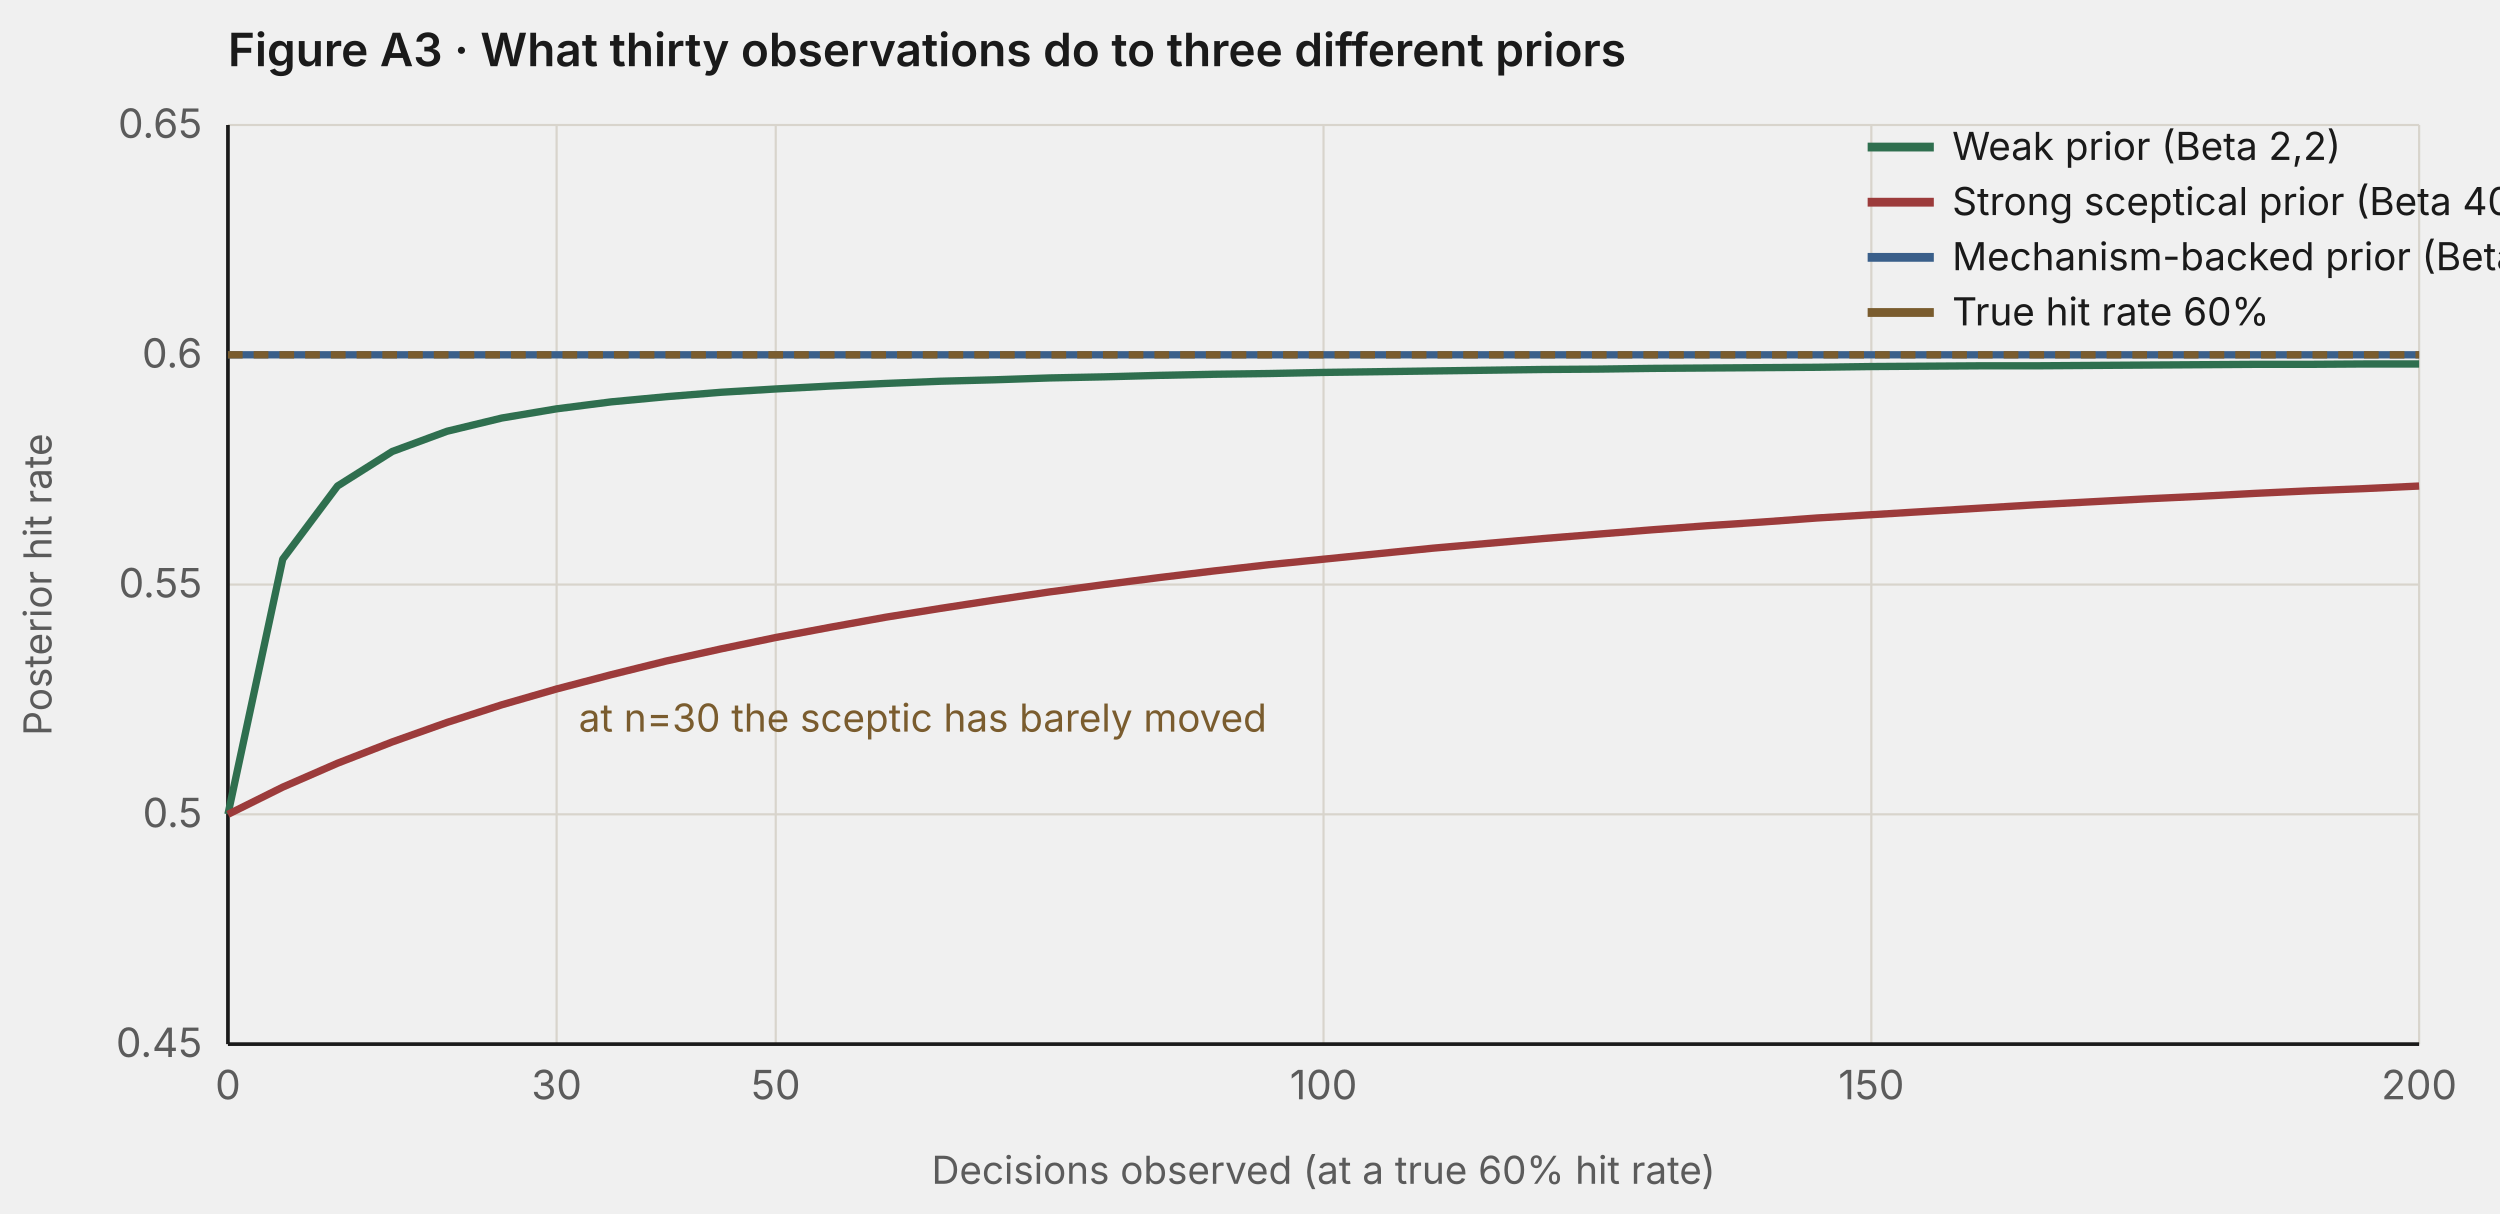
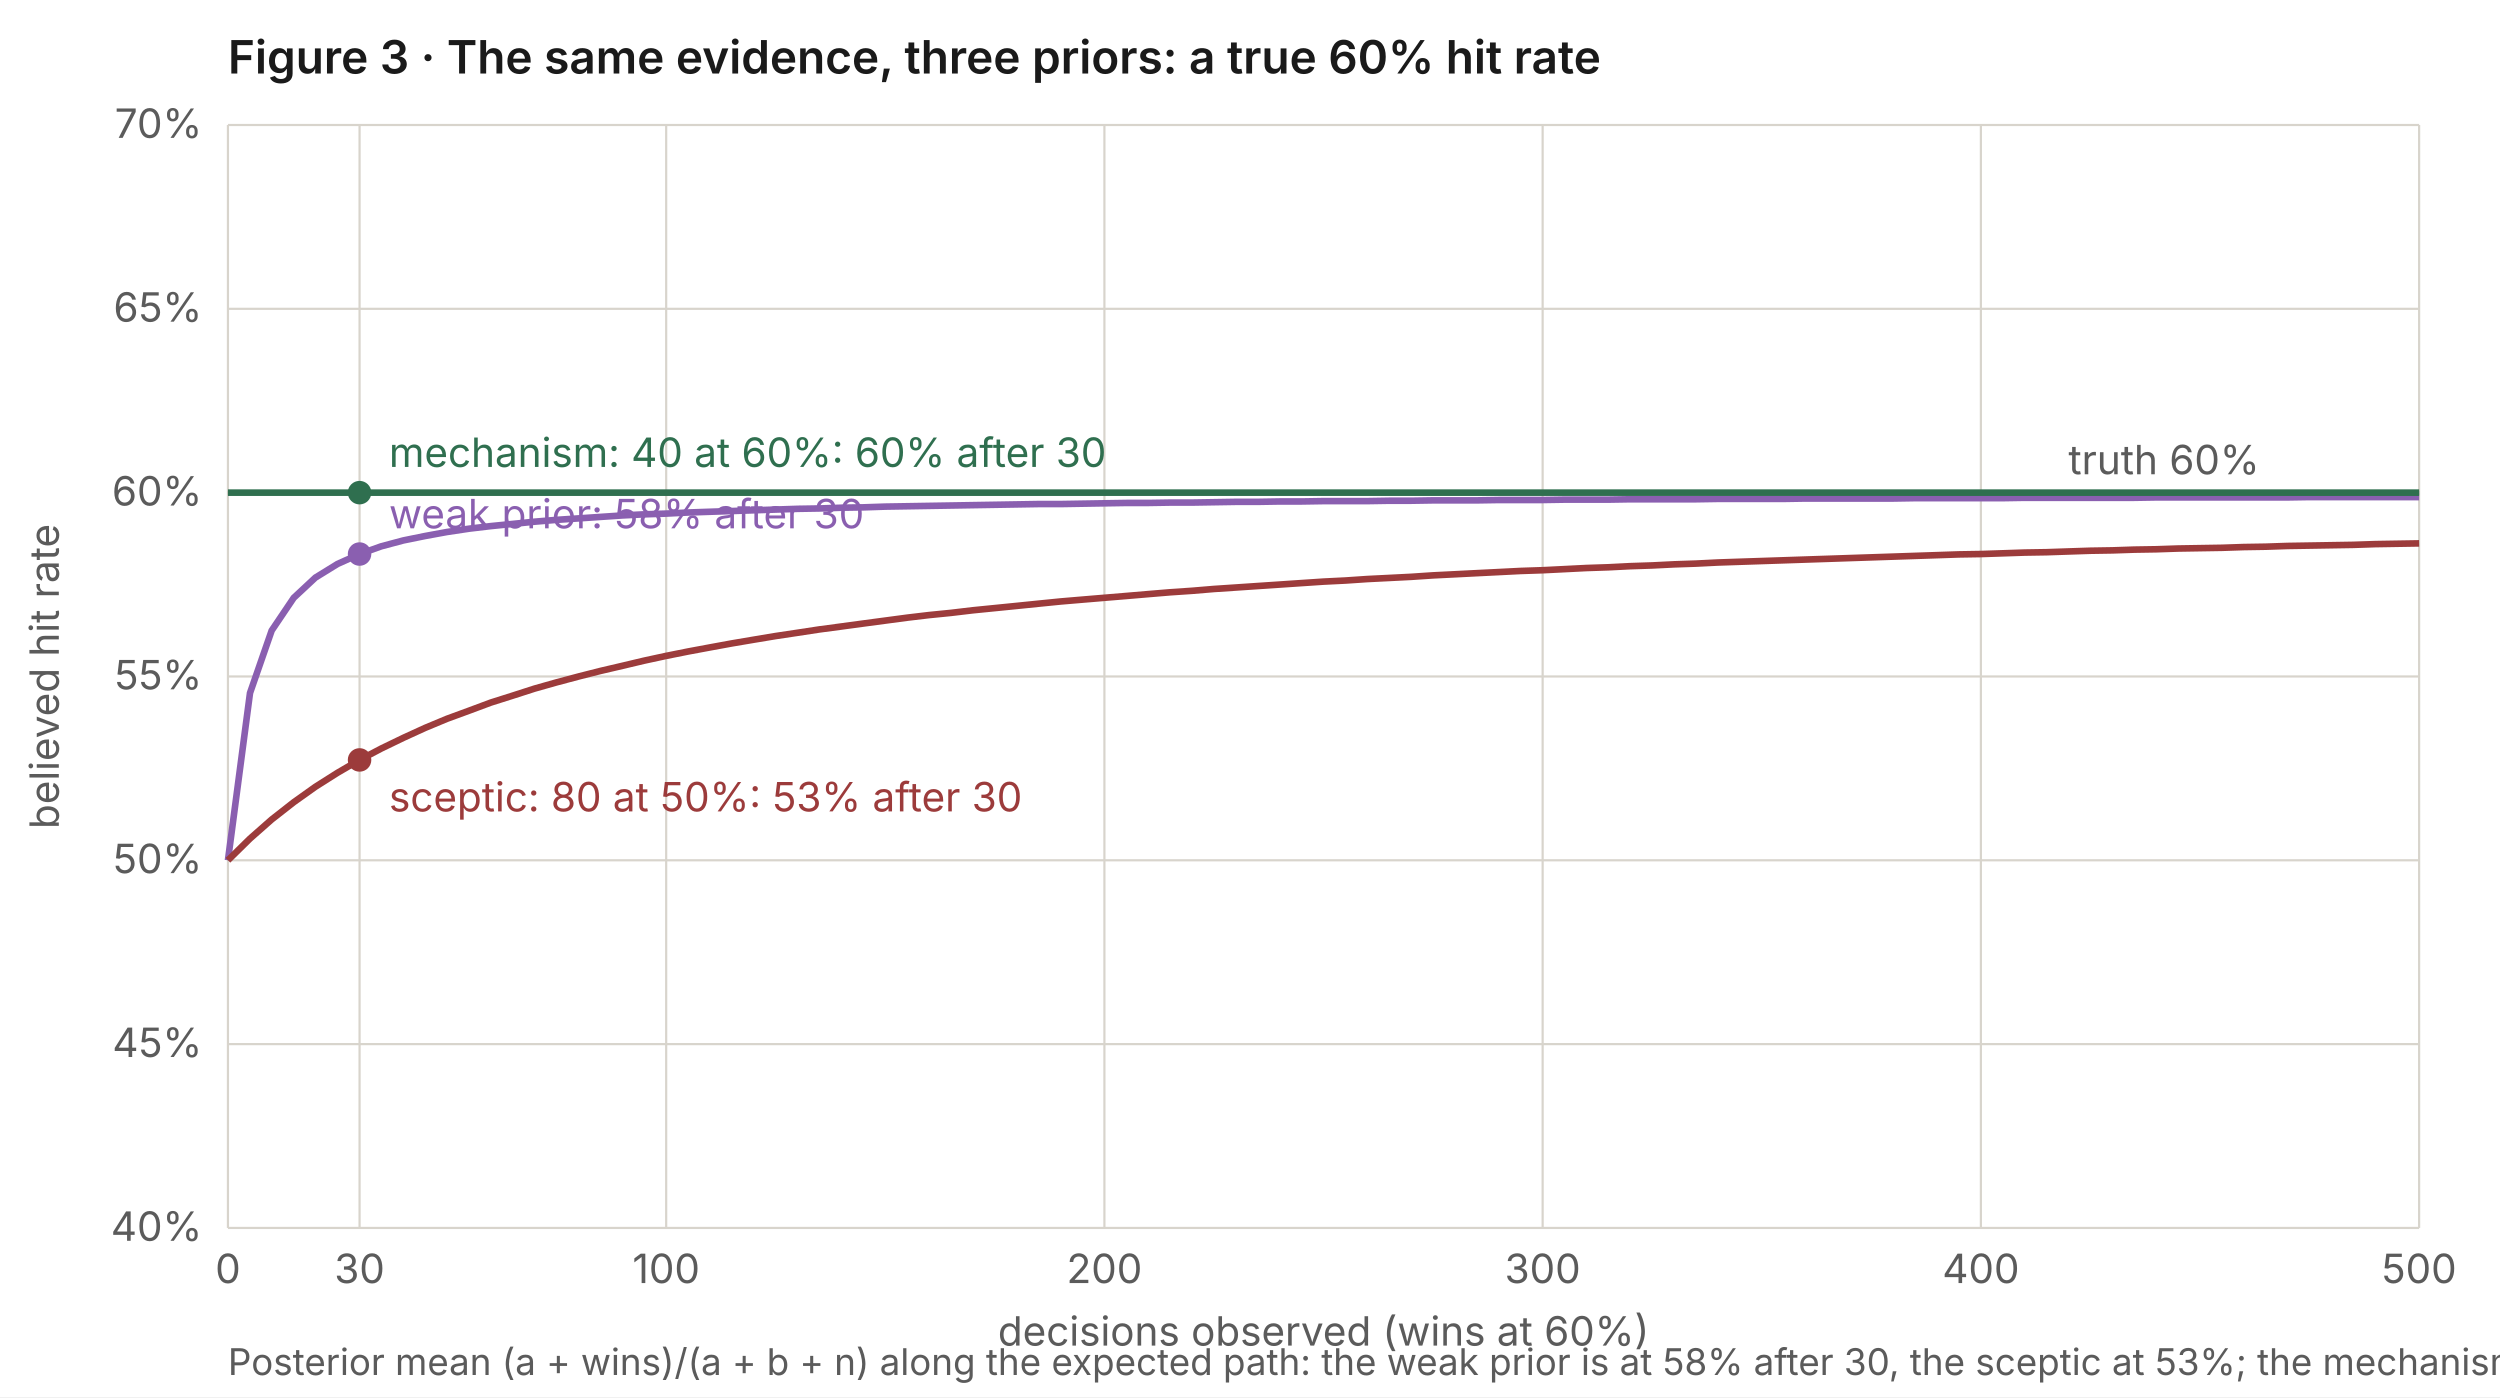
- <svg xmlns="http://www.w3.org/2000/svg" viewBox="0 0 680 330" width="100%" font-family="-apple-system,BlinkMacSystemFont,Segoe UI,sans-serif" font-size="11">
-   <text x="62" y="18" font-size="12.5" font-weight="600" fill="#1a1a1a">Figure A3 · What thirty observations do to three different priors</text>
-   <line x1="62.0" y1="284" x2="62.0" y2="34" stroke="#d8d4cc" stroke-width="0.6" />
-   <text x="62.0" y="299" text-anchor="middle" fill="#5b5b5b">0</text>
-   <line x1="151.4" y1="284" x2="151.4" y2="34" stroke="#d8d4cc" stroke-width="0.6" />
-   <text x="151.4" y="299" text-anchor="middle" fill="#5b5b5b">30</text>
-   <line x1="211.0" y1="284" x2="211.0" y2="34" stroke="#d8d4cc" stroke-width="0.6" />
-   <text x="211.0" y="299" text-anchor="middle" fill="#5b5b5b">50</text>
-   <line x1="360.0" y1="284" x2="360.0" y2="34" stroke="#d8d4cc" stroke-width="0.6" />
-   <text x="360.0" y="299" text-anchor="middle" fill="#5b5b5b">100</text>
-   <line x1="509.0" y1="284" x2="509.0" y2="34" stroke="#d8d4cc" stroke-width="0.6" />
-   <text x="509.0" y="299" text-anchor="middle" fill="#5b5b5b">150</text>
-   <line x1="658.0" y1="284" x2="658.0" y2="34" stroke="#d8d4cc" stroke-width="0.6" />
-   <text x="658.0" y="299" text-anchor="middle" fill="#5b5b5b">200</text>
+ <svg xmlns="http://www.w3.org/2000/svg" viewBox="0 0 680 380" width="100%" font-family="-apple-system,BlinkMacSystemFont,Segoe UI,sans-serif" font-size="11">
+   <rect x="0" y="0" width="680" height="380" fill="#fff" />
+   <text x="62" y="20" font-size="12.5" font-weight="600" fill="#1a1a1a">Figure 3 · The same evidence, three priors: a true 60% hit rate</text>
+   <line x1="62.0" y1="334" x2="62.0" y2="34" stroke="#d8d4cc" stroke-width="0.6" />
+   <text x="62.0" y="349" text-anchor="middle" fill="#5b5b5b">0</text>
+   <line x1="97.8" y1="334" x2="97.8" y2="34" stroke="#d8d4cc" stroke-width="0.6" />
+   <text x="97.8" y="349" text-anchor="middle" fill="#5b5b5b">30</text>
+   <line x1="181.2" y1="334" x2="181.2" y2="34" stroke="#d8d4cc" stroke-width="0.6" />
+   <text x="181.2" y="349" text-anchor="middle" fill="#5b5b5b">100</text>
+   <line x1="300.4" y1="334" x2="300.4" y2="34" stroke="#d8d4cc" stroke-width="0.6" />
+   <text x="300.4" y="349" text-anchor="middle" fill="#5b5b5b">200</text>
+   <line x1="419.6" y1="334" x2="419.6" y2="34" stroke="#d8d4cc" stroke-width="0.6" />
+   <text x="419.6" y="349" text-anchor="middle" fill="#5b5b5b">300</text>
+   <line x1="538.8" y1="334" x2="538.8" y2="34" stroke="#d8d4cc" stroke-width="0.6" />
+   <text x="538.8" y="349" text-anchor="middle" fill="#5b5b5b">400</text>
+   <line x1="658.0" y1="334" x2="658.0" y2="34" stroke="#d8d4cc" stroke-width="0.6" />
+   <text x="658.0" y="349" text-anchor="middle" fill="#5b5b5b">500</text>
+   <line x1="62" y1="334.0" x2="658" y2="334.0" stroke="#d8d4cc" stroke-width="0.6" />
+   <text x="55" y="337.5" text-anchor="end" fill="#5b5b5b">40%</text>
  <line x1="62" y1="284.0" x2="658" y2="284.0" stroke="#d8d4cc" stroke-width="0.6" />
-   <text x="55" y="287.5" text-anchor="end" fill="#5b5b5b">0.45</text>
-   <line x1="62" y1="221.5" x2="658" y2="221.5" stroke="#d8d4cc" stroke-width="0.6" />
-   <text x="55" y="225.0" text-anchor="end" fill="#5b5b5b">0.5</text>
-   <line x1="62" y1="159.0" x2="658" y2="159.0" stroke="#d8d4cc" stroke-width="0.6" />
-   <text x="55" y="162.5" text-anchor="end" fill="#5b5b5b">0.55</text>
-   <line x1="62" y1="96.5" x2="658" y2="96.5" stroke="#d8d4cc" stroke-width="0.6" />
-   <text x="55" y="100.0" text-anchor="end" fill="#5b5b5b">0.6</text>
+   <text x="55" y="287.5" text-anchor="end" fill="#5b5b5b">45%</text>
+   <line x1="62" y1="234.0" x2="658" y2="234.0" stroke="#d8d4cc" stroke-width="0.6" />
+   <text x="55" y="237.5" text-anchor="end" fill="#5b5b5b">50%</text>
+   <line x1="62" y1="184.0" x2="658" y2="184.0" stroke="#d8d4cc" stroke-width="0.6" />
+   <text x="55" y="187.5" text-anchor="end" fill="#5b5b5b">55%</text>
+   <line x1="62" y1="134.0" x2="658" y2="134.0" stroke="#d8d4cc" stroke-width="0.6" />
+   <text x="55" y="137.5" text-anchor="end" fill="#5b5b5b">60%</text>
+   <line x1="62" y1="84.0" x2="658" y2="84.0" stroke="#d8d4cc" stroke-width="0.6" />
+   <text x="55" y="87.5" text-anchor="end" fill="#5b5b5b">65%</text>
  <line x1="62" y1="34.0" x2="658" y2="34.0" stroke="#d8d4cc" stroke-width="0.6" />
-   <text x="55" y="37.5" text-anchor="end" fill="#5b5b5b">0.65</text>
-   <line x1="62" y1="284" x2="658" y2="284" stroke="#1a1a1a" />
-   <line x1="62" y1="284" x2="62" y2="34" stroke="#1a1a1a" />
-   <polyline points="62.0,221.5 76.9,152.1 91.8,132.2 106.7,122.8 121.6,117.3 136.5,113.7 151.4,111.2 166.3,109.3 181.2,107.9 196.1,106.7 211.0,105.8 225.9,105.0 240.8,104.3 255.7,103.7 270.6,103.3 285.5,102.8 300.4,102.5 315.3,102.1 330.2,101.8 345.1,101.6 360.0,101.3 374.9,101.1 389.8,100.9 404.7,100.7 419.6,100.5 434.5,100.4 449.4,100.2 464.3,100.1 479.2,100.0 494.1,99.9 509.0,99.7 523.9,99.6 538.8,99.5 553.7,99.5 568.6,99.4 583.5,99.3 598.4,99.2 613.3,99.1 628.2,99.1 643.1,99.0 658.0,99.0" fill="none" stroke="#2f6f4f" stroke-width="2" stroke-linejoin="round" />
-   <polyline points="62.0,221.5 76.9,214.1 91.8,207.6 106.7,201.8 121.6,196.5 136.5,191.7 151.4,187.4 166.3,183.5 181.2,179.8 196.1,176.5 211.0,173.4 225.9,170.6 240.8,167.9 255.7,165.5 270.6,163.2 285.5,161.0 300.4,159.0 315.3,157.1 330.2,155.3 345.1,153.6 360.0,152.1 374.9,150.6 389.8,149.1 404.7,147.8 419.6,146.5 434.5,145.3 449.4,144.1 464.3,143.0 479.2,142.0 494.1,140.9 509.0,140.0 523.9,139.1 538.8,138.2 553.7,137.3 568.6,136.5 583.5,135.7 598.4,135.0 613.3,134.2 628.2,133.5 643.1,132.9 658.0,132.2" fill="none" stroke="#9c3b3b" stroke-width="2" stroke-linejoin="round" />
-   <polyline points="62.0,96.5 76.9,96.5 91.8,96.5 106.7,96.5 121.6,96.5 136.5,96.5 151.4,96.5 166.3,96.5 181.2,96.5 196.1,96.5 211.0,96.5 225.9,96.5 240.8,96.5 255.7,96.5 270.6,96.5 285.5,96.5 300.4,96.5 315.3,96.5 330.2,96.5 345.1,96.5 360.0,96.5 374.9,96.5 389.8,96.5 404.7,96.5 419.6,96.5 434.5,96.5 449.4,96.5 464.3,96.5 479.2,96.5 494.1,96.5 509.0,96.5 523.9,96.5 538.8,96.5 553.7,96.5 568.6,96.5 583.5,96.5 598.4,96.5 613.3,96.5 628.2,96.5 643.1,96.5 658.0,96.5" fill="none" stroke="#3a5f8a" stroke-width="2" stroke-linejoin="round" />
-   <polyline points="62.0,96.5 76.9,96.5 91.8,96.5 106.7,96.5 121.6,96.5 136.5,96.5 151.4,96.5 166.3,96.5 181.2,96.5 196.1,96.5 211.0,96.5 225.9,96.5 240.8,96.5 255.7,96.5 270.6,96.5 285.5,96.5 300.4,96.5 315.3,96.5 330.2,96.5 345.1,96.5 360.0,96.5 374.9,96.5 389.8,96.5 404.7,96.5 419.6,96.5 434.5,96.5 449.4,96.5 464.3,96.5 479.2,96.5 494.1,96.5 509.0,96.5 523.9,96.5 538.8,96.5 553.7,96.5 568.6,96.5 583.5,96.5 598.4,96.5 613.3,96.5 628.2,96.5 643.1,96.5 658.0,96.5" fill="none" stroke="#7a5c2e" stroke-width="2" stroke-dasharray="4 3" stroke-linejoin="round" />
-   <line x1="508" y1="40" x2="526" y2="40" stroke="#2f6f4f" stroke-width="2.4" />
-   <text x="531" y="43.5" fill="#1a1a1a" font-size="10.5">Weak prior (Beta 2,2)</text>
-   <line x1="508" y1="55" x2="526" y2="55" stroke="#9c3b3b" stroke-width="2.4" />
-   <text x="531" y="58.5" fill="#1a1a1a" font-size="10.5">Strong sceptical prior (Beta 40,40)</text>
-   <line x1="508" y1="70" x2="526" y2="70" stroke="#3a5f8a" stroke-width="2.4" />
-   <text x="531" y="73.5" fill="#1a1a1a" font-size="10.5">Mechanism-backed prior (Beta 24,16)</text>
-   <line x1="508" y1="85" x2="526" y2="85" stroke="#7a5c2e" stroke-width="2.4" />
-   <text x="531" y="88.5" fill="#1a1a1a" font-size="10.5">True hit rate 60%</text>
-   <text x="157.4" y="199.0" text-anchor="start" fill="#7a5c2e" font-size="10.5">at n=30 the sceptic has barely moved</text>
-   <text x="360" y="322" text-anchor="middle" fill="#5b5b5b" font-size="10.5">Decisions observed (at a true 60% hit rate)</text>
-   <text transform="translate(14,159) rotate(-90)" text-anchor="middle" fill="#5b5b5b" font-size="10.5">Posterior hit rate</text>
+   <text x="55" y="37.5" text-anchor="end" fill="#5b5b5b">70%</text>
+   <text x="360.0" y="366" text-anchor="middle" fill="#5b5b5b">decisions observed (wins at 60%)</text>
+   <text x="16" y="184.0" text-anchor="middle" fill="#5b5b5b" transform="rotate(-90 16 184.0)">believed hit rate</text>
+   <path d="M62.0,134.0 L658.0,134.0" fill="none" stroke="#5b5b5b" stroke-width="1.0" stroke-dasharray="4 3" />
+   <path d="M62.0,234.0 L68.0,188.5 L73.9,171.5 L79.9,162.6 L85.8,157.1 L91.8,153.4 L97.8,150.7 L103.7,148.6 L109.7,147.0 L115.6,145.8 L121.6,144.7 L127.6,143.8 L133.5,143.1 L139.5,142.5 L145.4,141.9 L151.4,141.4 L157.4,141.0 L163.3,140.6 L169.3,140.2 L175.2,139.9 L181.2,139.7 L187.2,139.4 L193.1,139.2 L199.1,139.0 L205.0,138.8 L211.0,138.6 L217.0,138.4 L222.9,138.3 L228.9,138.1 L234.8,138.0 L240.8,137.8 L246.8,137.7 L252.7,137.6 L258.7,137.5 L264.6,137.4 L270.6,137.3 L276.6,137.2 L282.5,137.1 L288.5,137.1 L294.4,137.0 L300.4,136.9 L306.4,136.8 L312.3,136.8 L318.3,136.7 L324.2,136.7 L330.2,136.6 L336.2,136.5 L342.1,136.5 L348.1,136.4 L354.0,136.4 L360.0,136.3 L366.0,136.3 L371.9,136.3 L377.9,136.2 L383.8,136.2 L389.8,136.1 L395.8,136.1 L401.7,136.1 L407.7,136.0 L413.6,136.0 L419.6,136.0 L425.6,135.9 L431.5,135.9 L437.5,135.9 L443.4,135.8 L449.4,135.8 L455.4,135.8 L461.3,135.8 L467.3,135.7 L473.2,135.7 L479.2,135.7 L485.2,135.7 L491.1,135.6 L497.1,135.6 L503.0,135.6 L509.0,135.6 L515.0,135.6 L520.9,135.5 L526.9,135.5 L532.8,135.5 L538.8,135.5 L544.8,135.5 L550.7,135.4 L556.7,135.4 L562.6,135.4 L568.6,135.4 L574.6,135.4 L580.5,135.4 L586.5,135.3 L592.4,135.3 L598.4,135.3 L604.4,135.3 L610.3,135.3 L616.3,135.3 L622.2,135.3 L628.2,135.2 L634.2,135.2 L640.1,135.2 L646.1,135.2 L652.0,135.2 L658.0,135.2" fill="none" stroke="#8a5fb0" stroke-width="1.8" />
+   <circle cx="97.8" cy="150.7" r="3.2" fill="#8a5fb0" />
+   <text x="105.8" y="143.7" fill="#8a5fb0" text-anchor="start">weak prior: 58% after 30</text>
+   <path d="M62.0,234.0 L68.0,228.1 L73.9,222.9 L79.9,218.2 L85.8,214.0 L91.8,210.2 L97.8,206.7 L103.7,203.6 L109.7,200.7 L115.6,198.0 L121.6,195.5 L127.6,193.3 L133.5,191.1 L139.5,189.2 L145.4,187.3 L151.4,185.6 L157.4,184.0 L163.3,182.5 L169.3,181.1 L175.2,179.7 L181.2,178.4 L187.2,177.2 L193.1,176.1 L199.1,175.0 L205.0,174.0 L211.0,173.0 L217.0,172.1 L222.9,171.2 L228.9,170.4 L234.8,169.6 L240.8,168.8 L246.8,168.0 L252.7,167.3 L258.7,166.7 L264.6,166.0 L270.6,165.4 L276.6,164.8 L282.5,164.2 L288.5,163.6 L294.4,163.1 L300.4,162.6 L306.4,162.1 L312.3,161.6 L318.3,161.1 L324.2,160.7 L330.2,160.2 L336.2,159.8 L342.1,159.4 L348.1,159.0 L354.0,158.6 L360.0,158.2 L366.0,157.9 L371.9,157.5 L377.9,157.2 L383.8,156.9 L389.8,156.5 L395.8,156.2 L401.7,155.9 L407.7,155.6 L413.6,155.3 L419.6,155.1 L425.6,154.8 L431.5,154.5 L437.5,154.3 L443.4,154.0 L449.4,153.8 L455.4,153.5 L461.3,153.3 L467.3,153.0 L473.2,152.8 L479.2,152.6 L485.2,152.4 L491.1,152.2 L497.1,152.0 L503.0,151.8 L509.0,151.6 L515.0,151.4 L520.9,151.2 L526.9,151.0 L532.8,150.8 L538.8,150.7 L544.8,150.5 L550.7,150.3 L556.7,150.2 L562.6,150.0 L568.6,149.8 L574.6,149.7 L580.5,149.5 L586.5,149.4 L592.4,149.2 L598.4,149.1 L604.4,149.0 L610.3,148.8 L616.3,148.7 L622.2,148.5 L628.2,148.4 L634.2,148.3 L640.1,148.2 L646.1,148.0 L652.0,147.9 L658.0,147.8" fill="none" stroke="#9c3b3b" stroke-width="1.8" />
+   <circle cx="97.8" cy="206.7" r="3.2" fill="#9c3b3b" />
+   <text x="105.8" y="220.7" fill="#9c3b3b" text-anchor="start">sceptic: 80 at 50%: 53% after 30</text>
+   <path d="M62.0,134.0 L68.0,134.0 L73.9,134.0 L79.9,134.0 L85.8,134.0 L91.8,134.0 L97.8,134.0 L103.7,134.0 L109.7,134.0 L115.6,134.0 L121.6,134.0 L127.6,134.0 L133.5,134.0 L139.5,134.0 L145.4,134.0 L151.4,134.0 L157.4,134.0 L163.3,134.0 L169.3,134.0 L175.2,134.0 L181.2,134.0 L187.2,134.0 L193.1,134.0 L199.1,134.0 L205.0,134.0 L211.0,134.0 L217.0,134.0 L222.9,134.0 L228.9,134.0 L234.8,134.0 L240.8,134.0 L246.8,134.0 L252.7,134.0 L258.7,134.0 L264.6,134.0 L270.6,134.0 L276.6,134.0 L282.5,134.0 L288.5,134.0 L294.4,134.0 L300.4,134.0 L306.4,134.0 L312.3,134.0 L318.3,134.0 L324.2,134.0 L330.2,134.0 L336.2,134.0 L342.1,134.0 L348.1,134.0 L354.0,134.0 L360.0,134.0 L366.0,134.0 L371.9,134.0 L377.9,134.0 L383.8,134.0 L389.8,134.0 L395.8,134.0 L401.7,134.0 L407.7,134.0 L413.6,134.0 L419.6,134.0 L425.6,134.0 L431.5,134.0 L437.5,134.0 L443.4,134.0 L449.4,134.0 L455.4,134.0 L461.3,134.0 L467.3,134.0 L473.2,134.0 L479.2,134.0 L485.2,134.0 L491.1,134.0 L497.1,134.0 L503.0,134.0 L509.0,134.0 L515.0,134.0 L520.9,134.0 L526.9,134.0 L532.8,134.0 L538.8,134.0 L544.8,134.0 L550.7,134.0 L556.7,134.0 L562.6,134.0 L568.6,134.0 L574.6,134.0 L580.5,134.0 L586.5,134.0 L592.4,134.0 L598.4,134.0 L604.4,134.0 L610.3,134.0 L616.3,134.0 L622.2,134.0 L628.2,134.0 L634.2,134.0 L640.1,134.0 L646.1,134.0 L652.0,134.0 L658.0,134.0" fill="none" stroke="#2f6f4f" stroke-width="1.8" />
+   <circle cx="97.8" cy="134.0" r="3.2" fill="#2f6f4f" />
+   <text x="105.8" y="127.0" fill="#2f6f4f" text-anchor="start">mechanism: 40 at 60%: 60% after 30</text>
+   <text x="562.6" y="129.0" fill="#5b5b5b" text-anchor="start" font-size="11">truth 60%</text>
+   <text x="62" y="374" fill="#5b5b5b" font-size="10">Posterior mean (a + wins)/(a + b + n) along the expected path: the weak prior is at 58% after 30, the sceptic at 53%; the mechanism's prior starts at 60% (Chapter 9).</text>
</svg>
